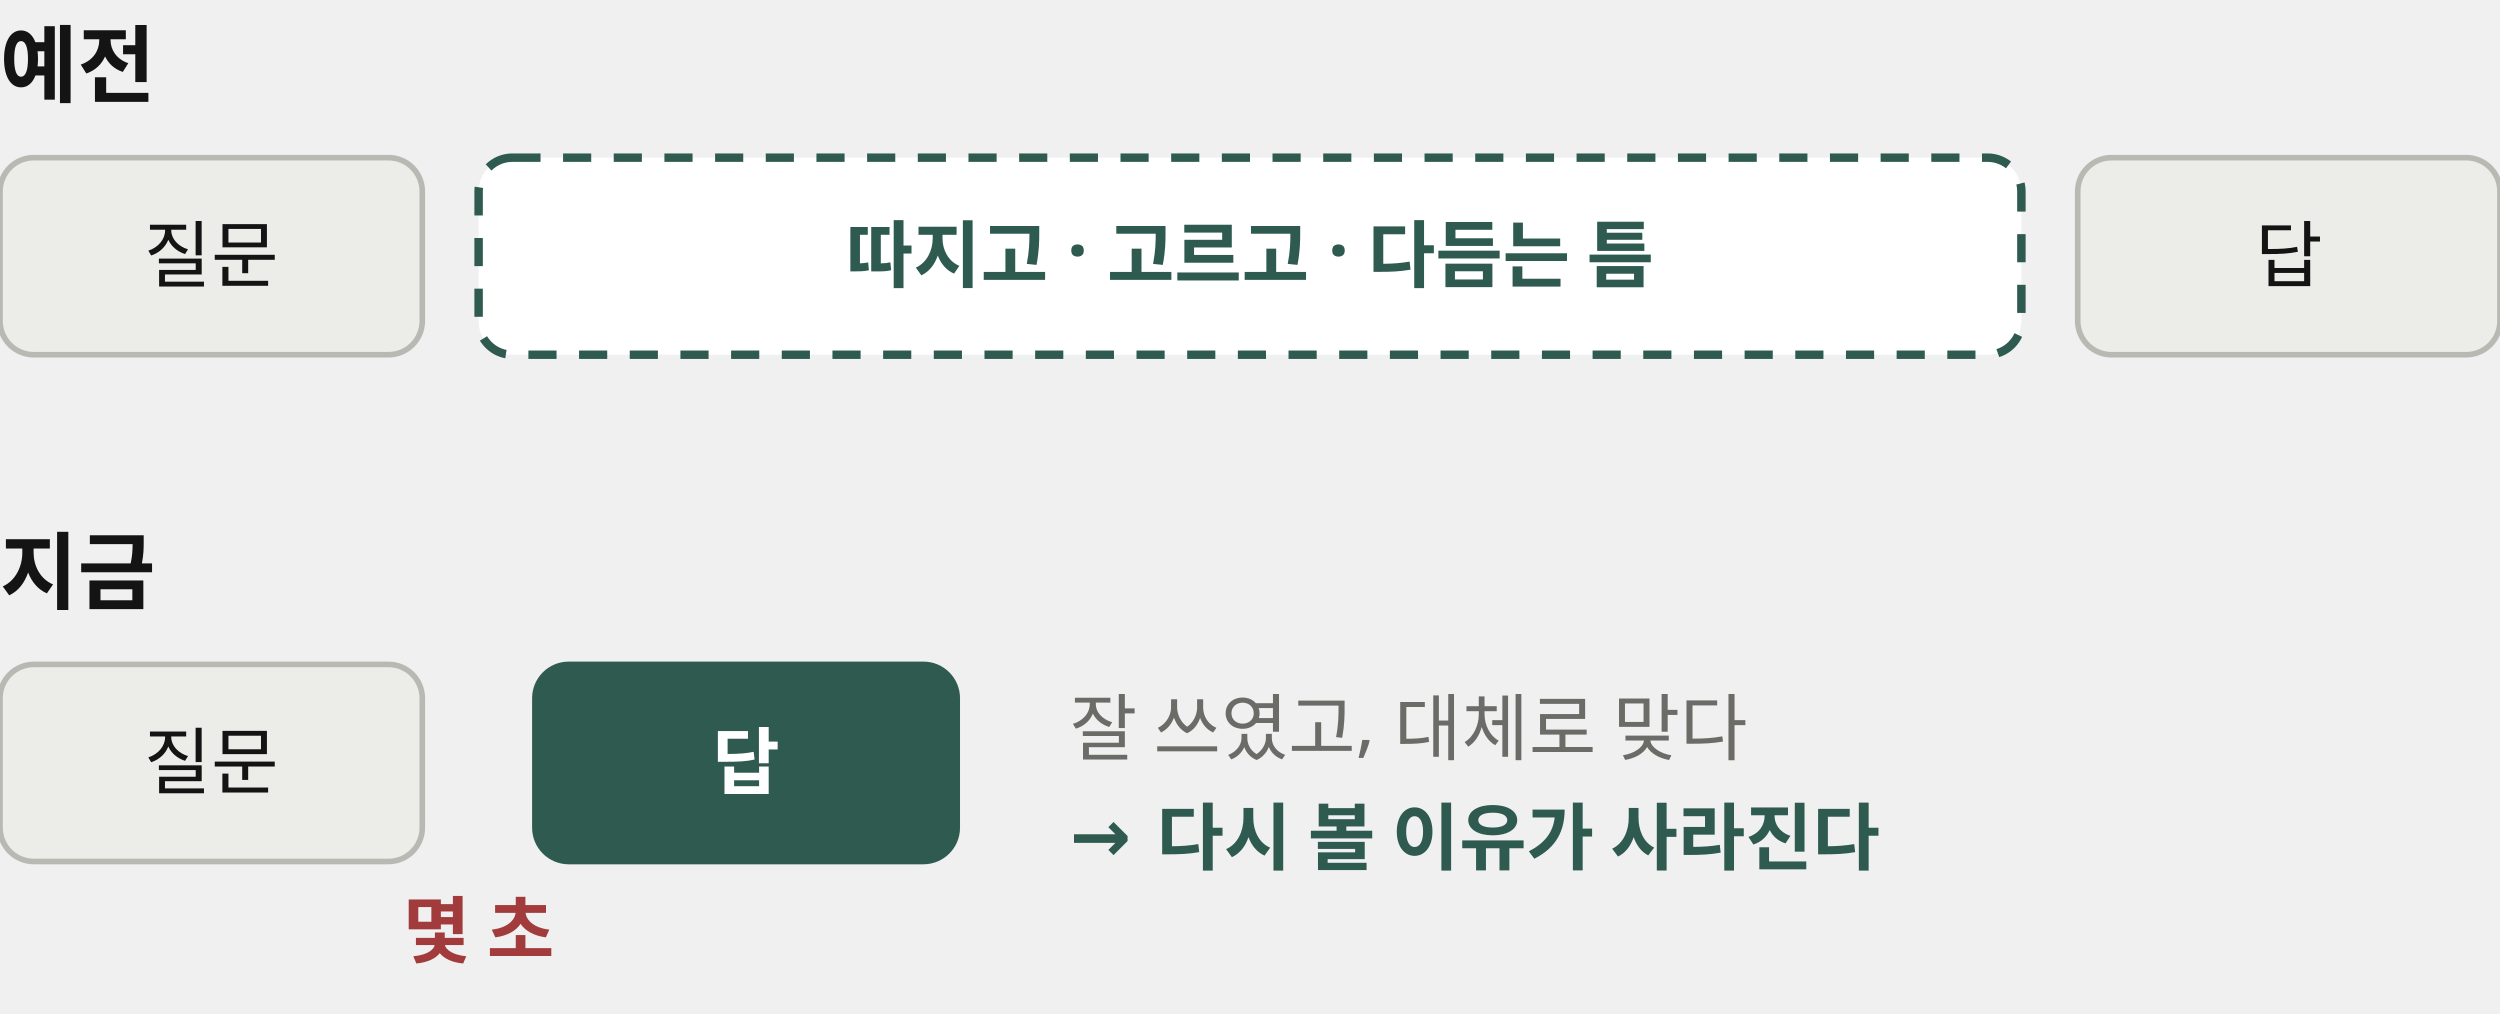
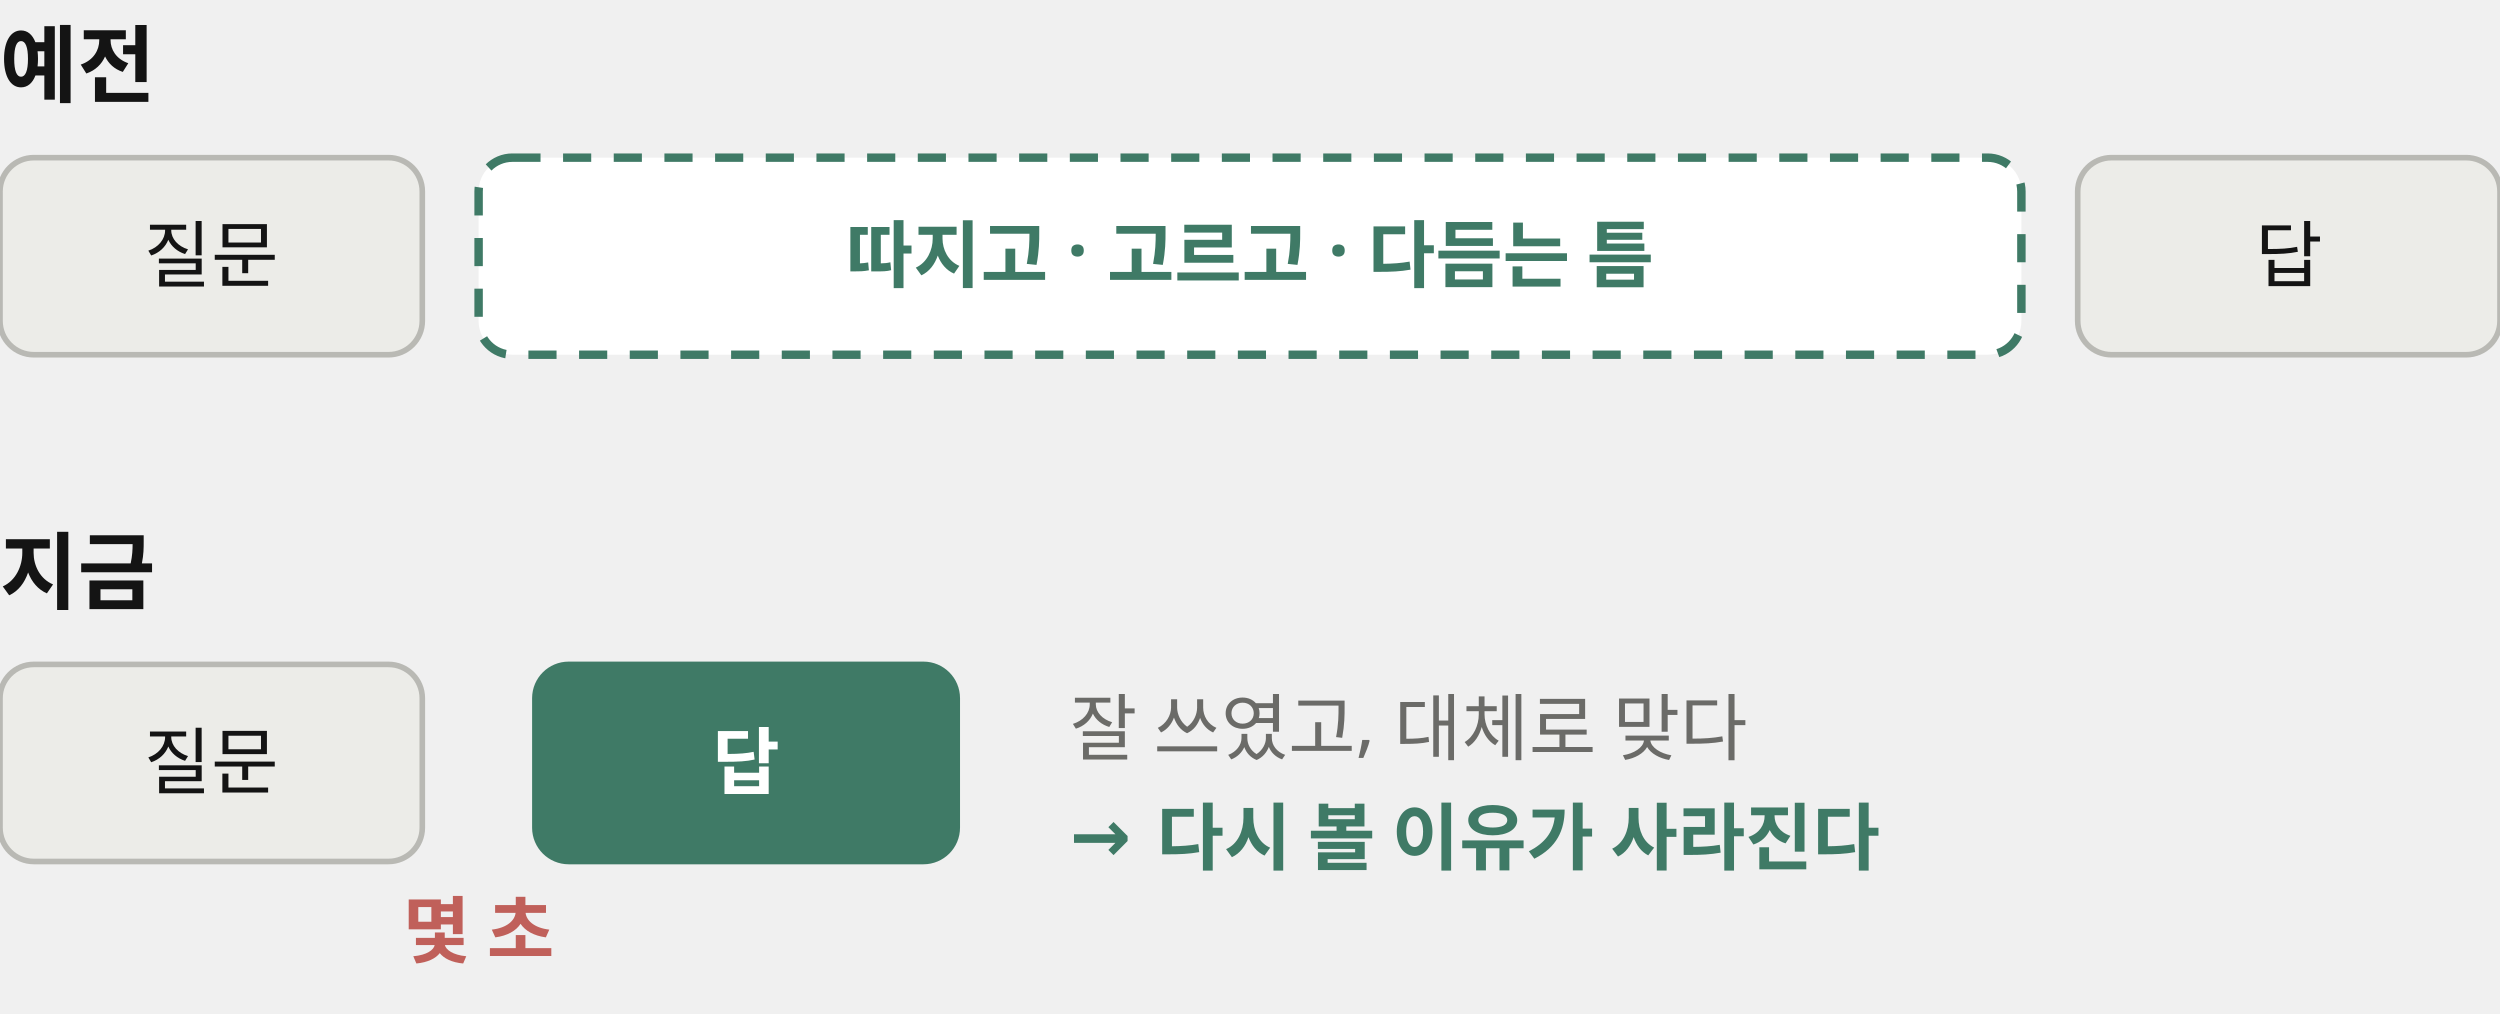
<svg xmlns="http://www.w3.org/2000/svg" viewBox="0 0 888 360" width="888" height="360">
  <defs>
    <marker id="a" viewBox="0 0 10 10" refX="9" refY="5" markerWidth="5" markerHeight="5" orient="auto">
-       <path d="M0 0L10 5L0 10z" fill="#2E5A4F" />
+       <path d="M0 0L10 5L0 10z" fill="#3F7A66" />
    </marker>
  </defs>
  <text x="0" y="34" font-size="30" fill="#141414" text-anchor="start" font-weight="bold" opacity="1" font-family="NanumGothic, Nanum Gothic, sans-serif" xml:space="preserve">예전</text>
  <rect x="0" y="56" width="150" height="70" rx="12" fill="#ECECE8" stroke="#B9B9B4" stroke-width="2" />
  <text x="75" y="100" font-size="26" fill="#141414" text-anchor="middle" font-weight="normal" opacity="1" font-family="NanumGothic, Nanum Gothic, sans-serif" xml:space="preserve">질문</text>
  <rect x="738" y="56" width="150" height="70" rx="12" fill="#ECECE8" stroke="#B9B9B4" stroke-width="2" />
  <text x="813" y="100" font-size="26" fill="#141414" text-anchor="middle" font-weight="normal" opacity="1" font-family="NanumGothic, Nanum Gothic, sans-serif" xml:space="preserve">답</text>
-   <rect x="170" y="56" width="548" height="70" rx="12" fill="#FFFFFF" stroke="#2E5A4F" stroke-width="3" stroke-dasharray="10 8" />
-   <text x="444" y="100" font-size="26" fill="#2E5A4F" text-anchor="middle" font-weight="bold" opacity="1" font-family="NanumGothic, Nanum Gothic, sans-serif" xml:space="preserve">따지고 · 고르고 · 다듬는 틈</text>
+   <rect x="170" y="56" width="548" height="70" rx="12" fill="#FFFFFF" stroke="#3F7A66" stroke-width="3" stroke-dasharray="10 8" />
+   <text x="444" y="100" font-size="26" fill="#3F7A66" text-anchor="middle" font-weight="bold" opacity="1" font-family="NanumGothic, Nanum Gothic, sans-serif" xml:space="preserve">따지고 · 고르고 · 다듬는 틈</text>
  <text x="0" y="214" font-size="30" fill="#141414" text-anchor="start" font-weight="bold" opacity="1" font-family="NanumGothic, Nanum Gothic, sans-serif" xml:space="preserve">지금</text>
  <rect x="0" y="236" width="150" height="70" rx="12" fill="#ECECE8" stroke="#B9B9B4" stroke-width="2" />
  <text x="75" y="280" font-size="26" fill="#141414" text-anchor="middle" font-weight="normal" opacity="1" font-family="NanumGothic, Nanum Gothic, sans-serif" xml:space="preserve">질문</text>
-   <rect x="190" y="236" width="150" height="70" rx="12" fill="#2E5A4F" stroke="#2E5A4F" stroke-width="2" />
+   <rect x="190" y="236" width="150" height="70" rx="12" fill="#3F7A66" stroke="#3F7A66" stroke-width="2" />
  <text x="265" y="280" font-size="26" fill="#FFFFFF" text-anchor="middle" font-weight="bold" opacity="1" font-family="NanumGothic, Nanum Gothic, sans-serif" xml:space="preserve">답</text>
-   <text x="170" y="340" font-size="26" fill="#A23B3B" text-anchor="middle" font-weight="bold" opacity="1" font-family="NanumGothic, Nanum Gothic, sans-serif" xml:space="preserve">몇 초</text>
+   <text x="170" y="340" font-size="26" fill="#C0605A" text-anchor="middle" font-weight="bold" opacity="1" font-family="NanumGothic, Nanum Gothic, sans-serif" xml:space="preserve">몇 초</text>
  <text x="380" y="268" font-size="26" fill="#6B6B68" text-anchor="start" font-weight="normal" opacity="1" font-family="NanumGothic, Nanum Gothic, sans-serif" xml:space="preserve">잘 쓰였고, 대체로 맞다</text>
-   <text x="380" y="306" font-size="26" fill="#2E5A4F" text-anchor="start" font-weight="bold" opacity="1" font-family="NanumGothic, Nanum Gothic, sans-serif" xml:space="preserve">→ 다시 볼 이유가 사라진다</text>
+   <text x="380" y="306" font-size="26" fill="#3F7A66" text-anchor="start" font-weight="bold" opacity="1" font-family="NanumGothic, Nanum Gothic, sans-serif" xml:space="preserve">→ 다시 볼 이유가 사라진다</text>
</svg>
